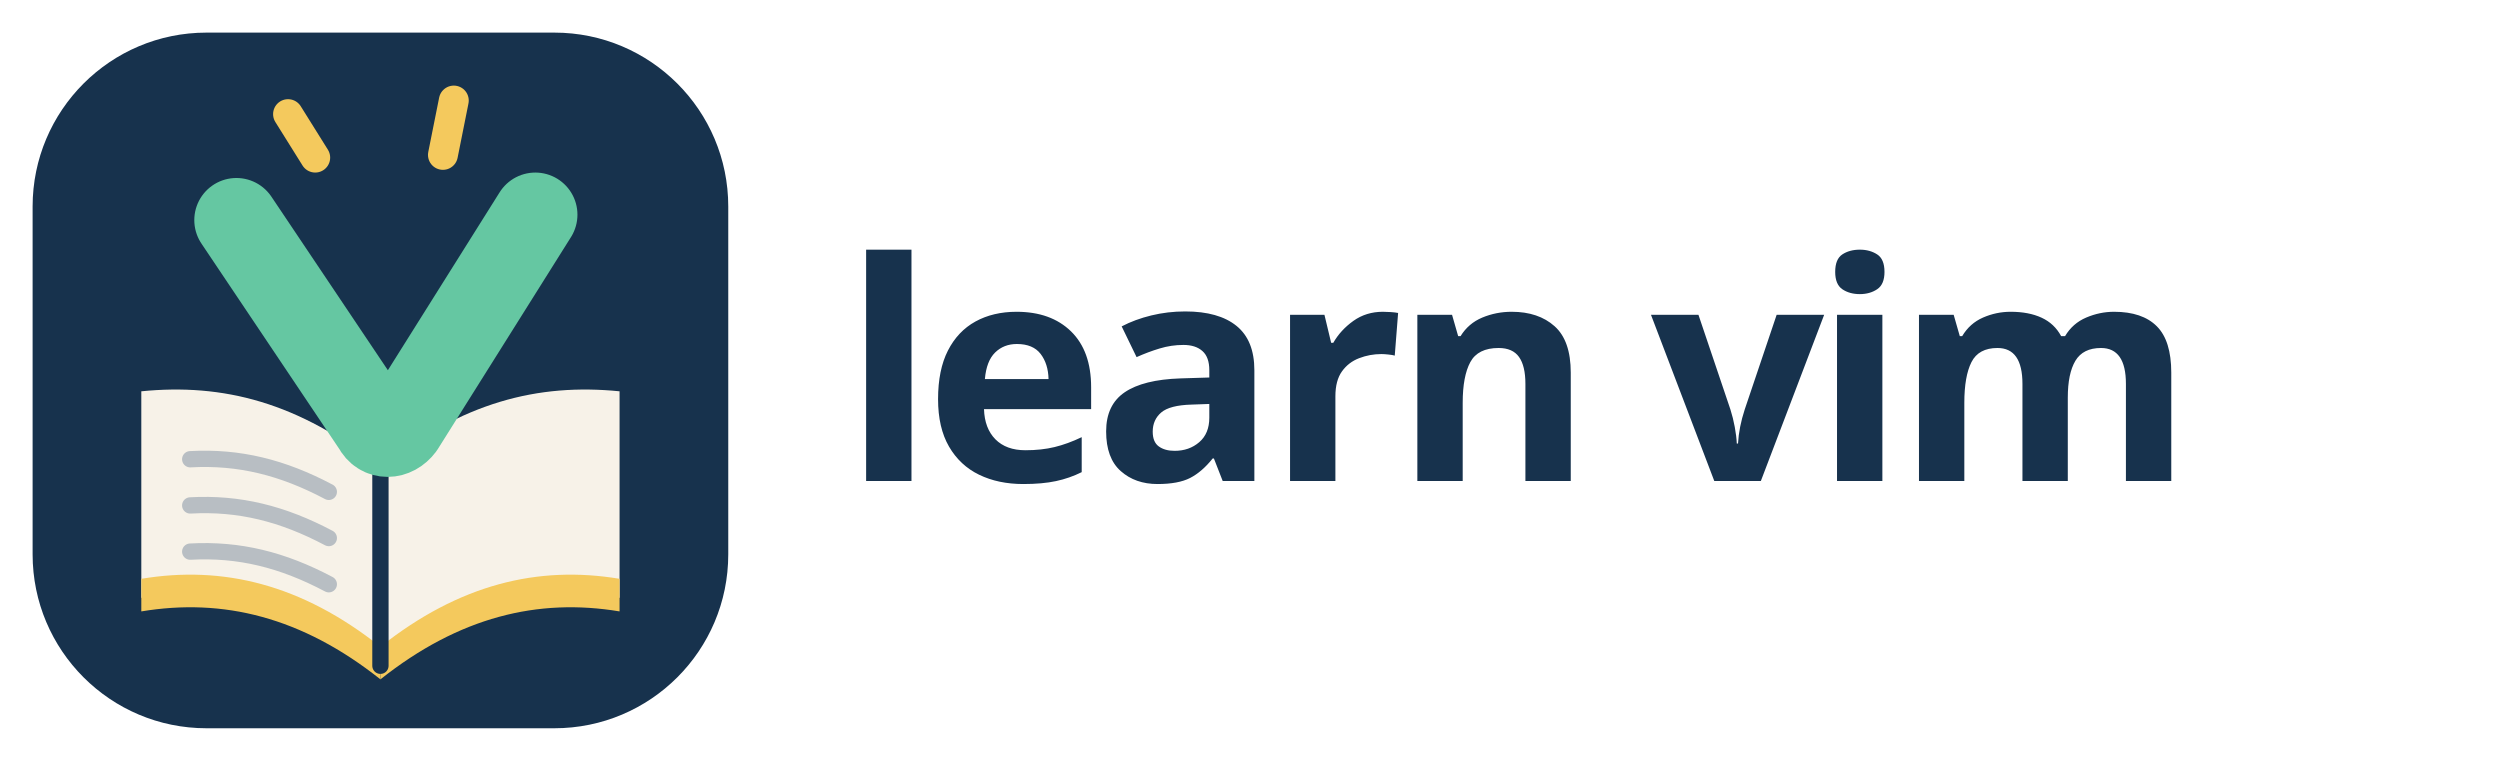
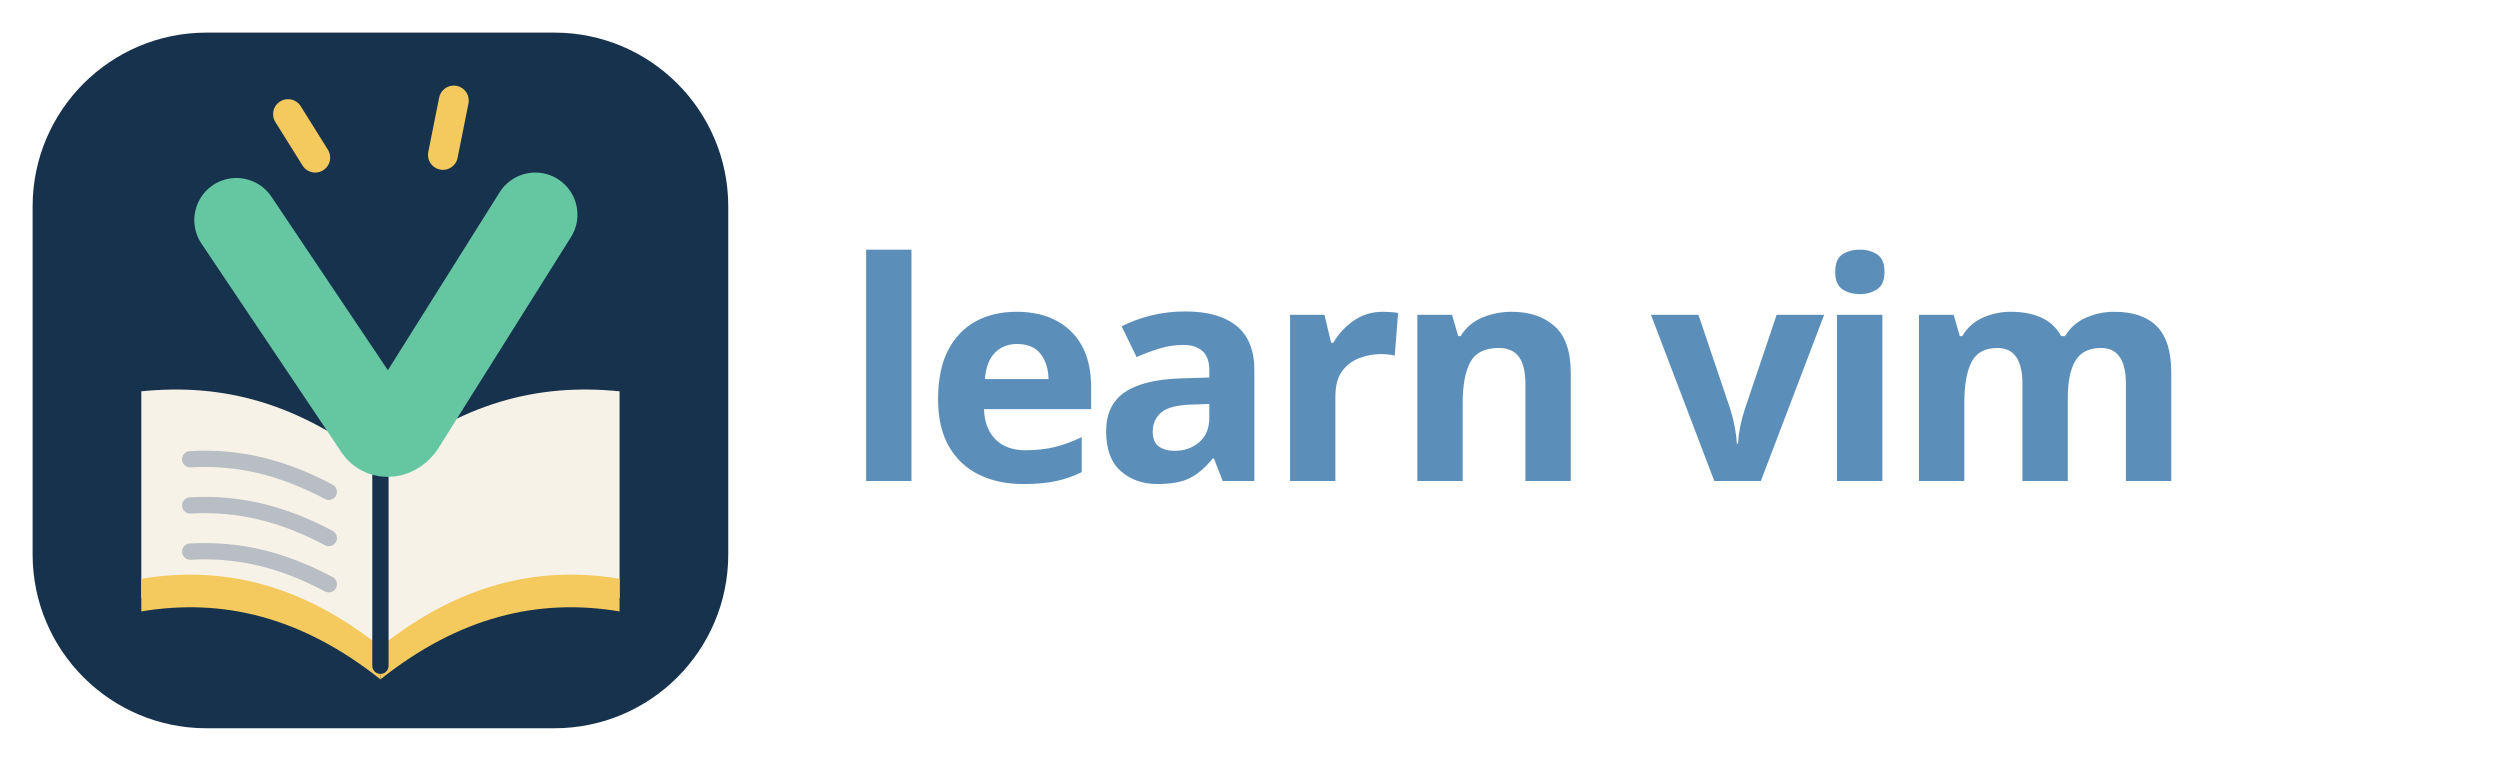
<svg xmlns="http://www.w3.org/2000/svg" viewBox="0 0 920 280" role="img" aria-labelledby="title desc">
  <g transform="translate(12 12)">
    <rect width="256" height="256" rx="64" fill="#17324d" />
    <path d="M40 132c30-3 58 4 88 28v73c-29-24-58-30-88-25z" fill="#f7f2e8" />
    <path d="M216 132c-30-3-58 4-88 28v73c29-24 58-30 88-25z" fill="#f7f2e8" />
    <path d="M40 201c30-5 59 2 88 25v12c-29-23-58-30-88-25z" fill="#f4c95d" />
    <path d="M216 201c-30-5-59 2-88 25v12c29-23 58-30 88-25z" fill="#f4c95d" />
    <path d="M128 160v73" stroke="#17324d" stroke-width="6" stroke-linecap="round" />
    <path d="M58 157c18-1 34 3 51 12M58 174c18-1 34 3 51 12M58 191c18-1 34 3 51 12" fill="none" stroke="#b8bec3" stroke-width="6" stroke-linecap="round" />
    <path d="M75 69l51 76c2 4 7 4 10 0l49-78" fill="none" stroke="#65c7a2" stroke-width="31" stroke-linecap="round" stroke-linejoin="round" />
    <path d="M104 46l-10-16M151 45l4-20" fill="none" stroke="#f4c95d" stroke-width="11" stroke-linecap="round" />
  </g>
-   <text x="310" y="177" fill="#17324d" font-family="Verdana, sans-serif" font-size="112" font-weight="700" letter-spacing="-4">learn vim</text>
+   <text x="310" y="177" fill="#5b8fba" font-family="Verdana, sans-serif" font-size="112" font-weight="700" letter-spacing="-4">learn vim</text>
</svg>
